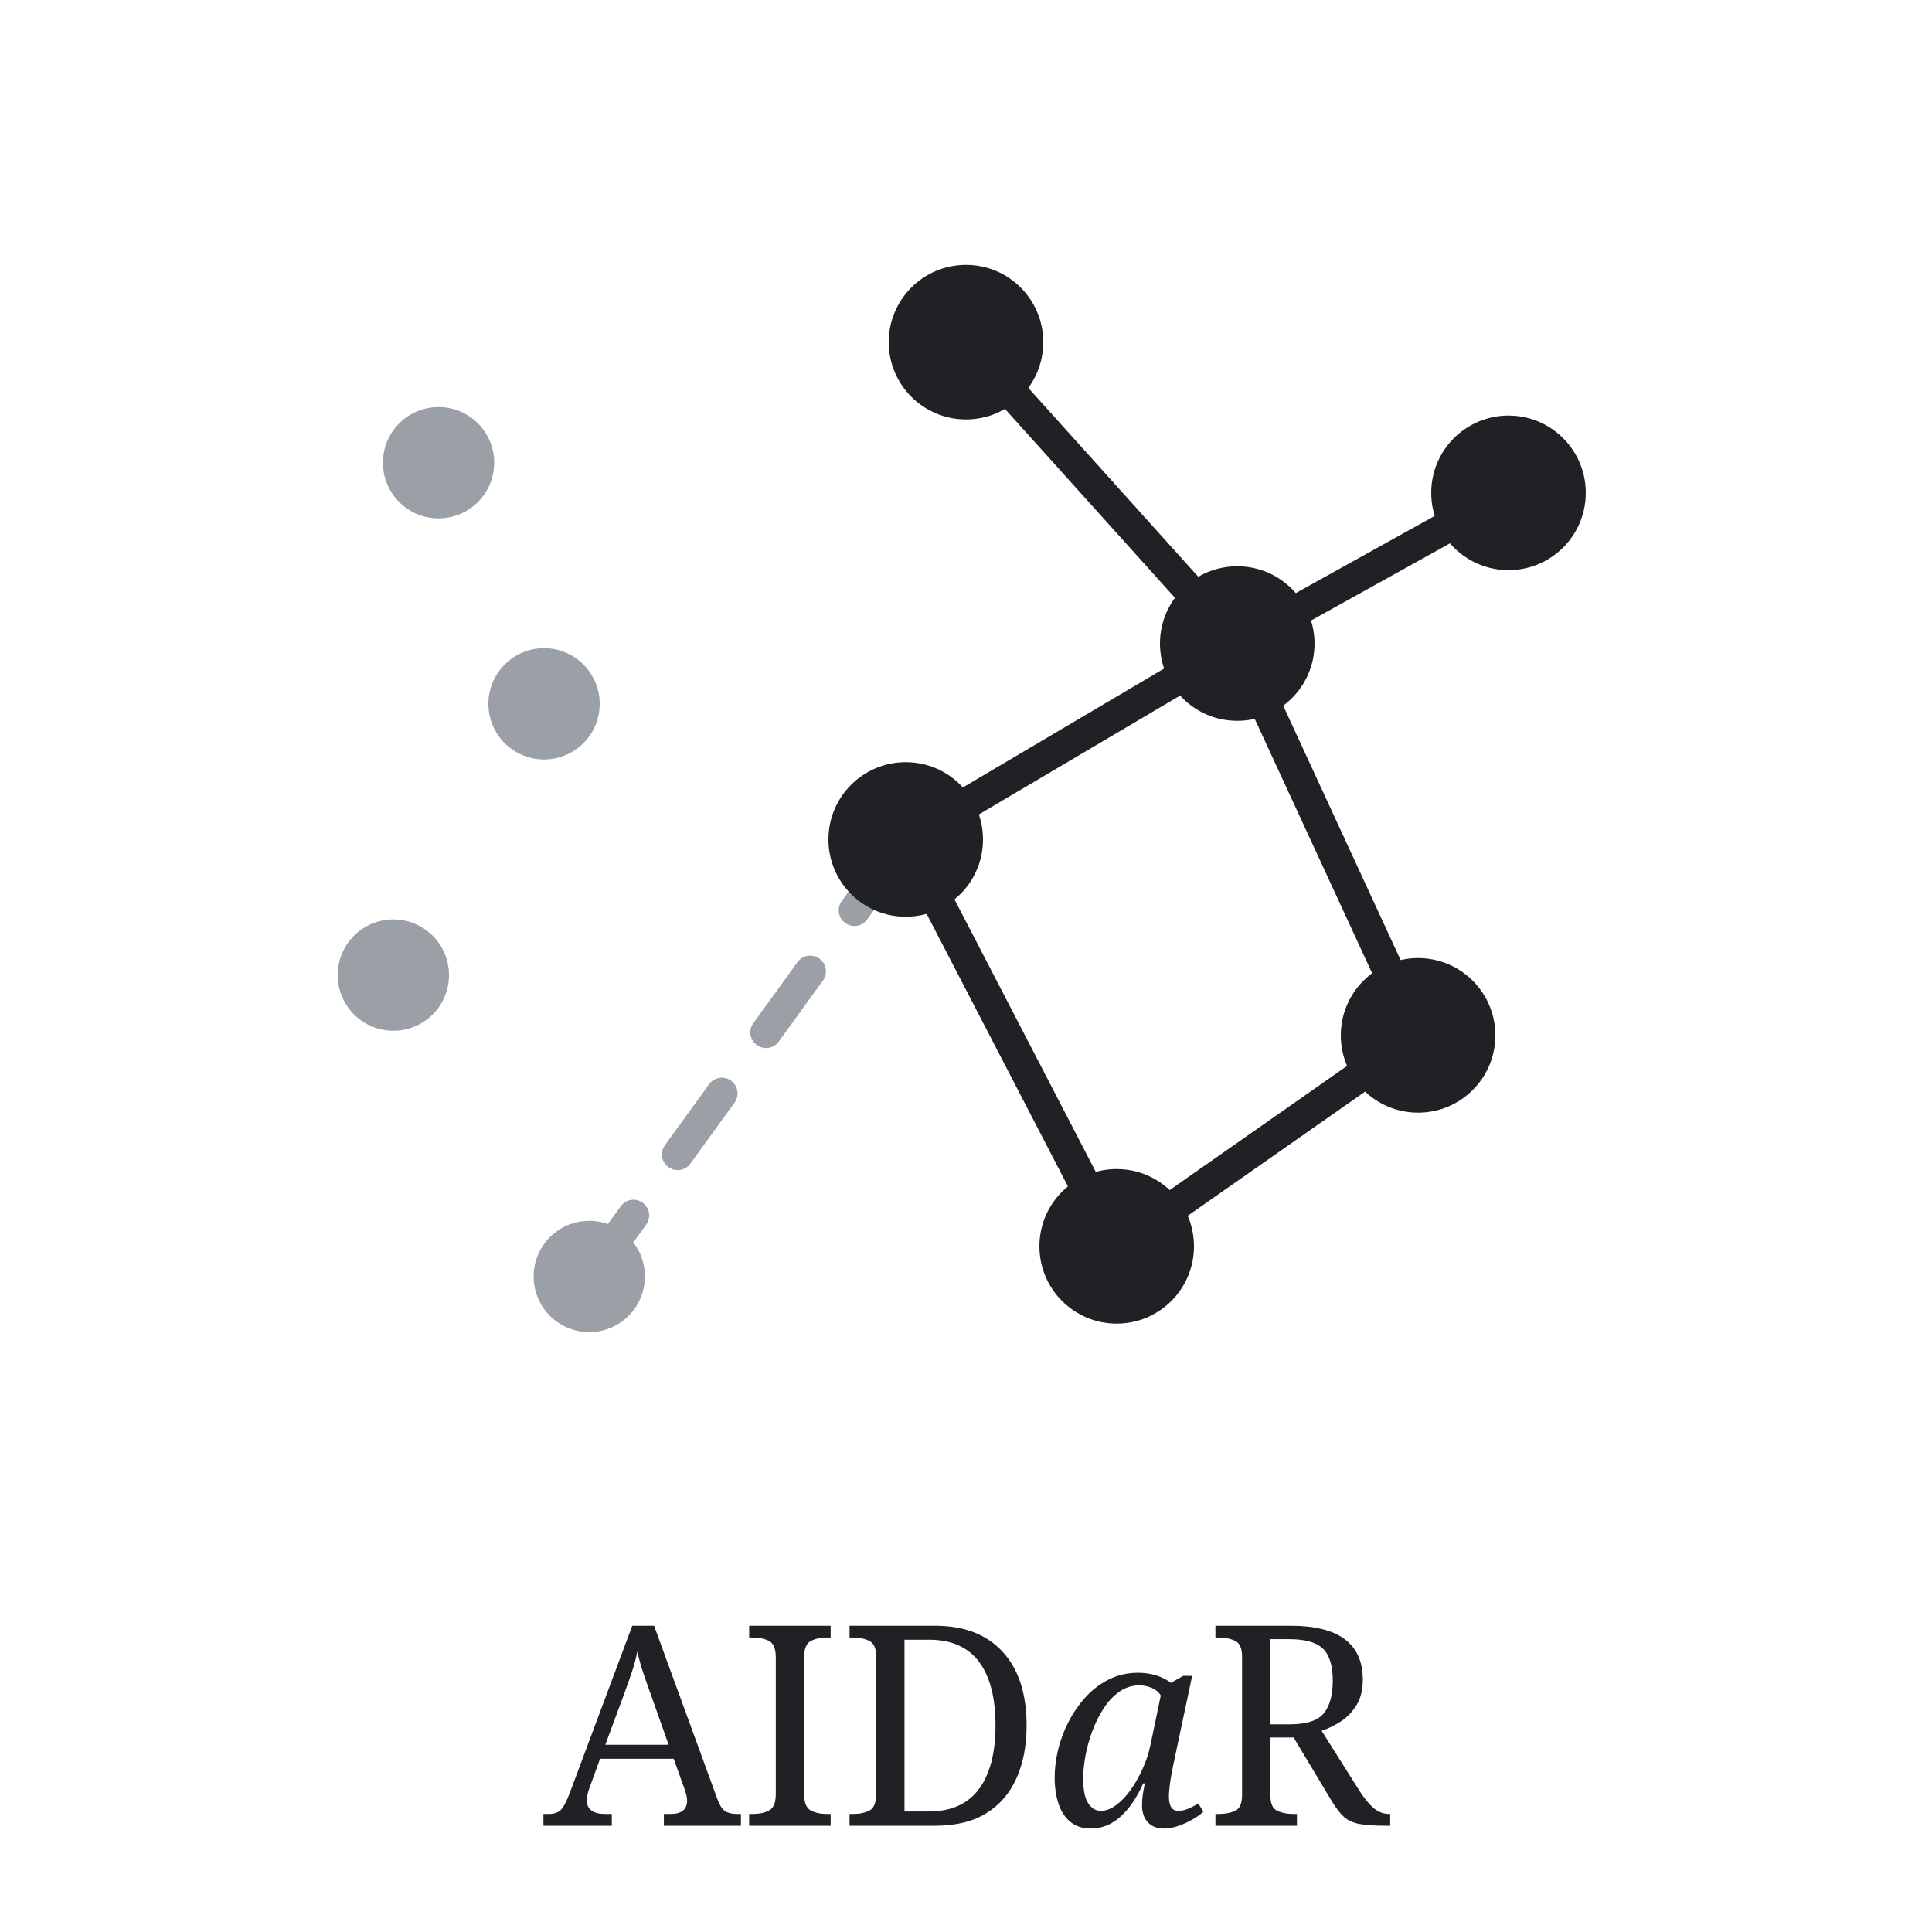
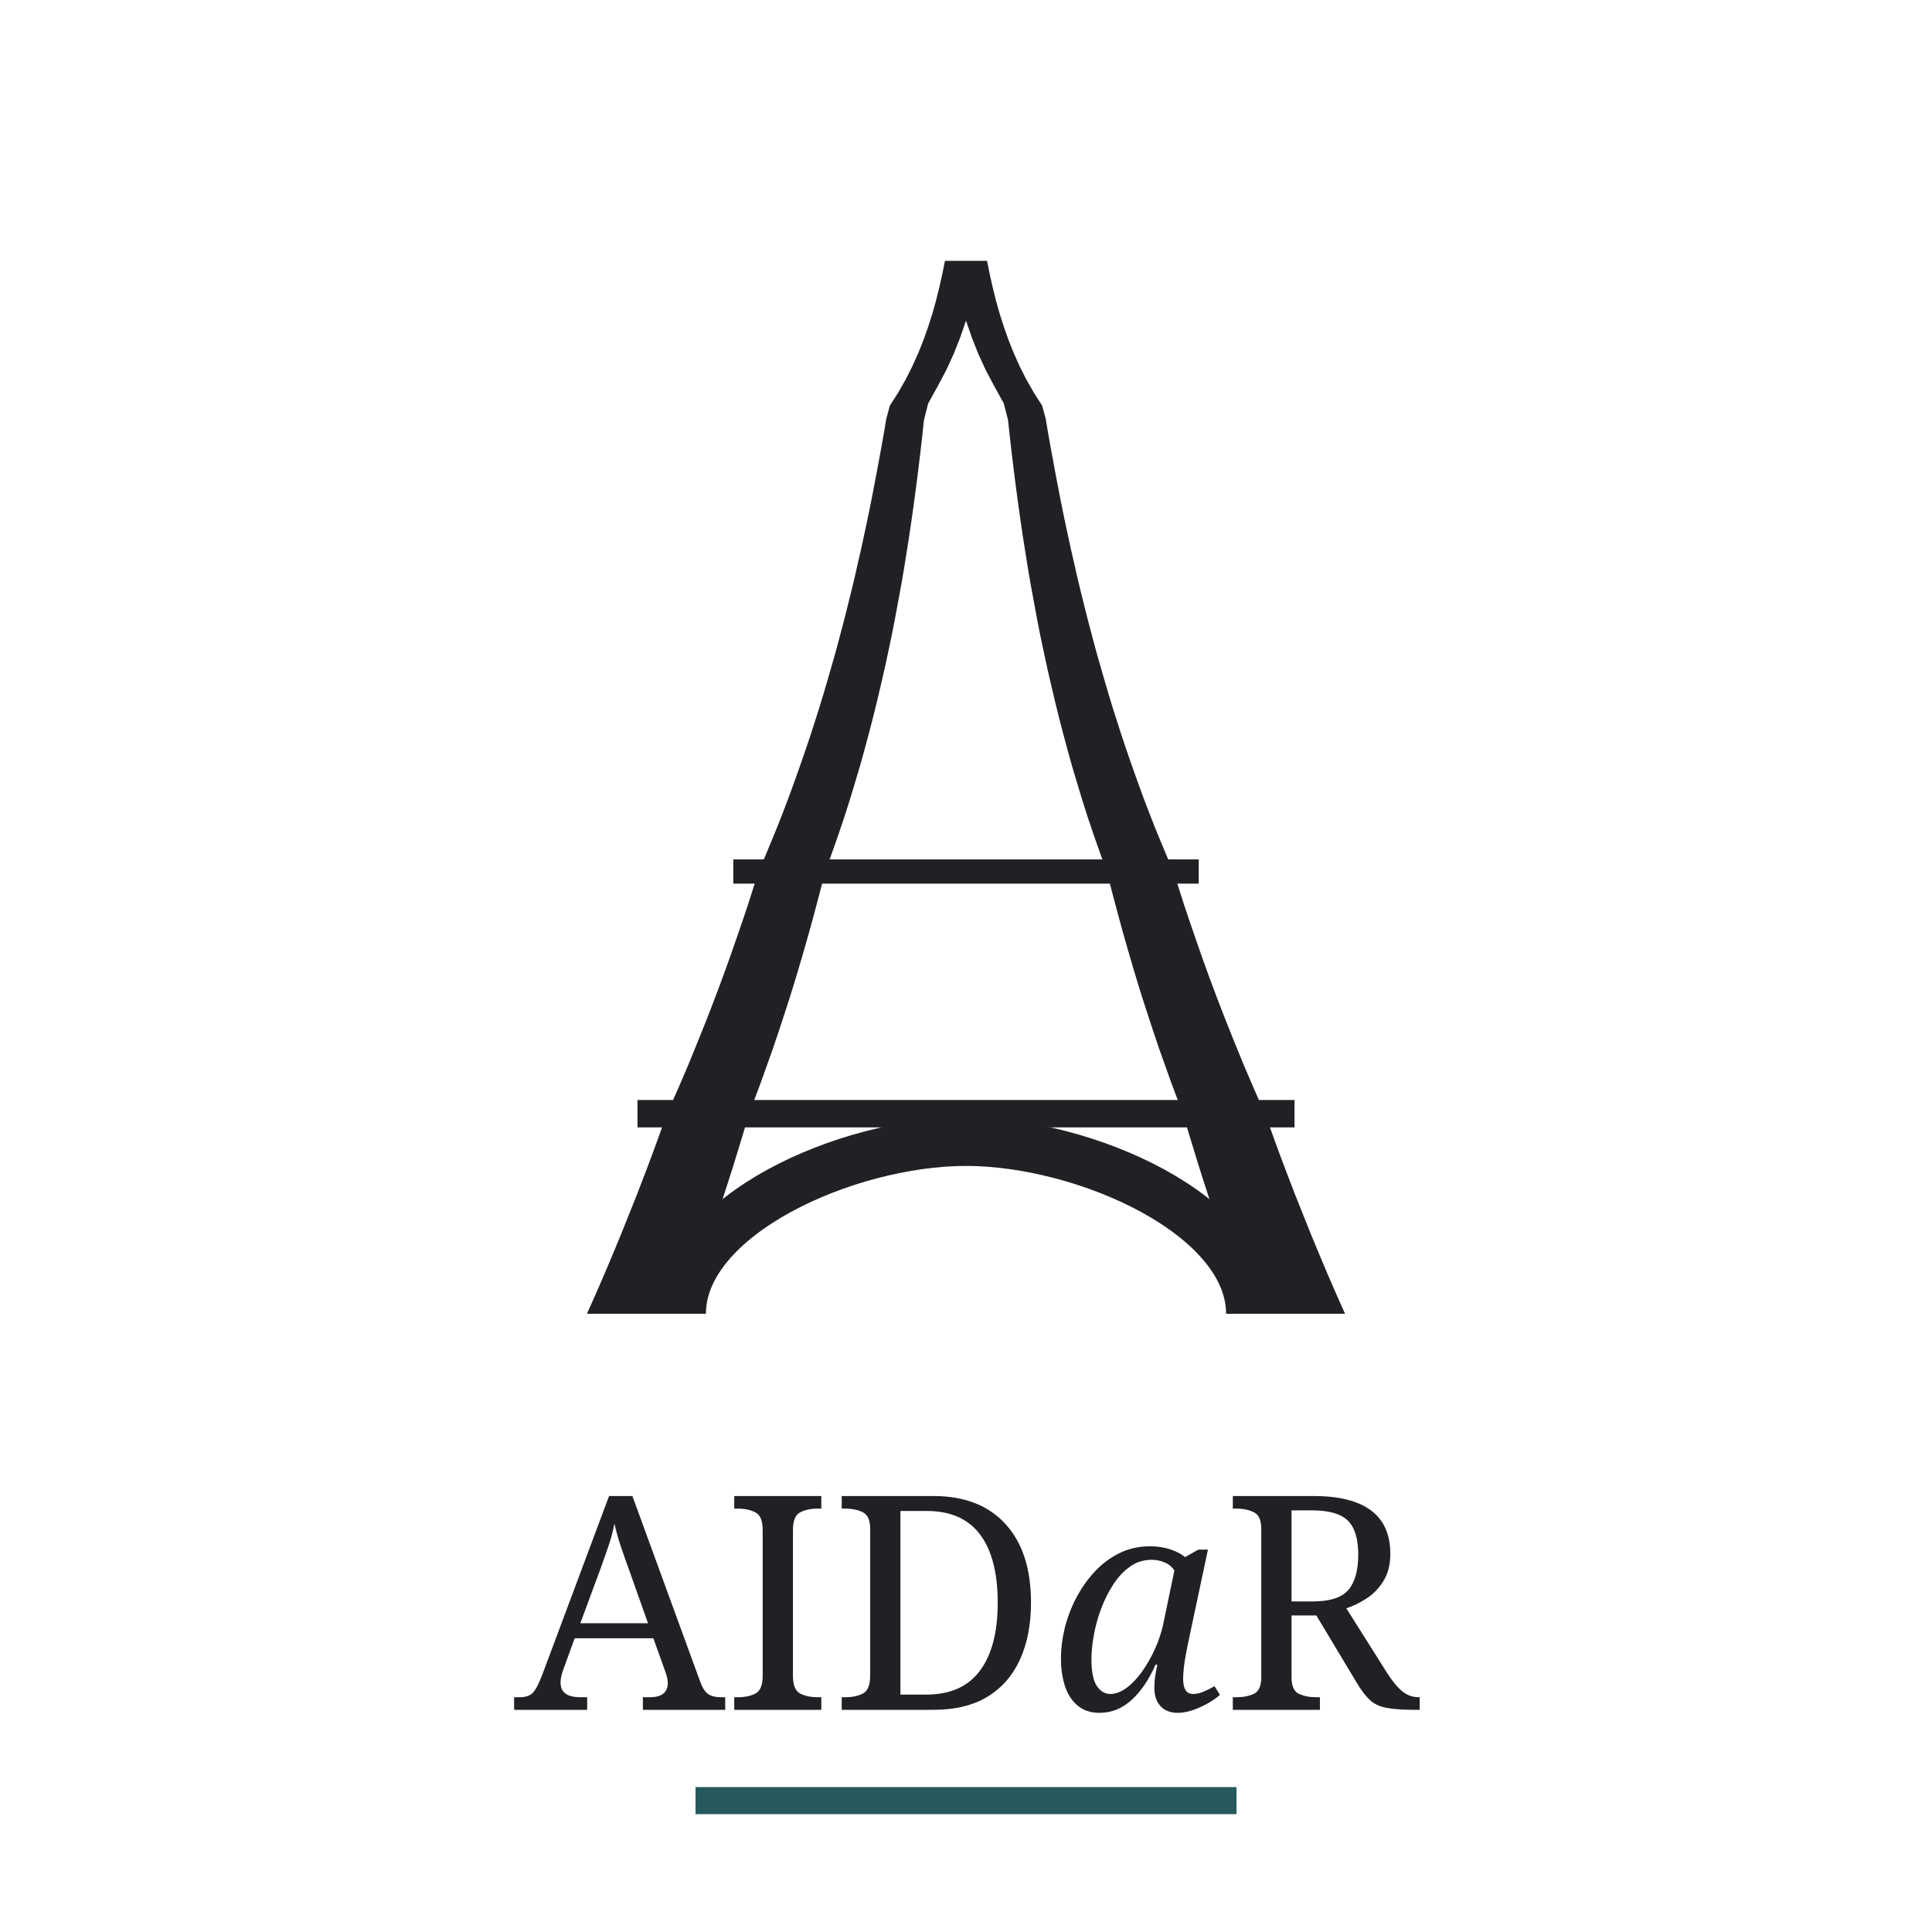
- <svg xmlns="http://www.w3.org/2000/svg" viewBox="0 0 400 400" role="img" aria-label="AIDaR: loose measurements on the left taken up into a structured knowledge graph on the right">
+ <svg xmlns="http://www.w3.org/2000/svg" viewBox="0 0 400 400" role="img" aria-label="AIDaR, with the Eiffel Tower as its A">
  <rect width="400" height="400" fill="#ffffff" />
-   <line x1="200" y1="70.84" x2="256.16" y2="133.24" stroke="#202124" stroke-width="6.5" stroke-linecap="round" />
-   <line x1="256.16" y1="133.24" x2="187.52" y2="173.8" stroke="#202124" stroke-width="6.5" stroke-linecap="round" />
-   <line x1="256.16" y1="133.24" x2="312.32" y2="102.04" stroke="#202124" stroke-width="6.5" stroke-linecap="round" />
-   <line x1="256.16" y1="133.24" x2="293.6" y2="214.36" stroke="#202124" stroke-width="6.5" stroke-linecap="round" />
-   <line x1="187.52" y1="173.8" x2="231.2" y2="258.04" stroke="#202124" stroke-width="6.5" stroke-linecap="round" />
-   <line x1="293.6" y1="214.36" x2="231.2" y2="258.04" stroke="#202124" stroke-width="6.5" stroke-linecap="round" />
-   <line x1="122" y1="264.28" x2="187.52" y2="173.8" stroke="#9aa0a6" stroke-width="6.5" stroke-linecap="round" stroke-dasharray="15.6 15.6" />
-   <circle cx="90.8" cy="95.8" r="11.52" fill="#9aa0a6" />
-   <circle cx="81.44" cy="201.88" r="11.52" fill="#9aa0a6" />
-   <circle cx="122" cy="264.28" r="11.52" fill="#9aa0a6" />
-   <circle cx="112.64" cy="145.72" r="11.52" fill="#9aa0a6" />
-   <circle cx="200" cy="70.84" r="16" fill="#202124" />
-   <circle cx="256.16" cy="133.24" r="16" fill="#202124" />
-   <circle cx="187.52" cy="173.8" r="16" fill="#202124" />
-   <circle cx="293.6" cy="214.36" r="16" fill="#202124" />
-   <circle cx="312.32" cy="102.04" r="16" fill="#202124" />
-   <circle cx="231.2" cy="258.04" r="16" fill="#202124" />
-   <text x="200" y="378" text-anchor="middle" font-family="Georgia, ui-serif, serif" font-size="58" fill="#202124" letter-spacing="-0.5">AID<tspan font-style="italic">a</tspan>R</text>
+   <g transform="translate(112.8,54) scale(2.18)">
+     <path d="M4,100 L4.56,98.75 L5.11,97.5 L5.65,96.25 L6.18,95 L6.7,93.75 L7.22,92.5 L7.72,91.25 L8.22,90 L8.72,88.75 L9.2,87.5 L9.68,86.25 L10.15,85 L10.61,83.75 L11.06,82.5 L11.51,81.25 L12.05,80 L12.6,78.75 L13.14,77.5 L13.67,76.25 L14.18,75 L14.69,73.75 L15.19,72.5 L15.68,71.25 L16.16,70 L16.63,68.75 L17.09,67.5 L17.54,66.25 L17.98,65 L18.41,63.75 L18.84,62.5 L19.26,61.25 L19.66,60 L20.06,58.75 L20.52,57.5 L21.05,56.25 L21.57,55 L22.08,53.75 L22.57,52.5 L23.05,51.25 L23.51,50 L23.96,48.75 L24.4,47.5 L24.83,46.25 L25.25,45 L25.65,43.75 L26.05,42.5 L26.43,41.25 L26.8,40 L27.16,38.75 L27.52,37.5 L27.86,36.25 L28.19,35 L28.52,33.75 L28.83,32.5 L29.14,31.25 L29.44,30 L29.72,28.75 L30.01,27.5 L30.28,26.25 L30.55,25 L30.81,23.75 L31.06,22.5 L31.3,21.25 L31.54,20 L31.77,18.75 L32,17.5 L32.22,16.25 L32.43,15 L32.77,13.75 L33.57,12.5 L34.28,11.25 L34.91,10 L35.47,8.75 L35.97,7.5 L36.41,6.25 L36.81,5 L37.16,3.75 L37.47,2.5 L37.75,1.25 L38,0 L42,0 L42.25,1.25 L42.53,2.5 L42.84,3.75 L43.19,5 L43.59,6.25 L44.03,7.5 L44.53,8.75 L45.09,10 L45.72,11.25 L46.43,12.5 L47.23,13.75 L47.57,15 L47.78,16.25 L48,17.5 L48.23,18.75 L48.46,20 L48.7,21.25 L48.94,22.5 L49.19,23.75 L49.45,25 L49.72,26.25 L49.99,27.5 L50.28,28.75 L50.56,30 L50.86,31.25 L51.17,32.5 L51.48,33.75 L51.81,35 L52.14,36.25 L52.48,37.5 L52.84,38.75 L53.2,40 L53.57,41.25 L53.95,42.5 L54.35,43.75 L54.75,45 L55.17,46.25 L55.6,47.5 L56.04,48.75 L56.49,50 L56.95,51.25 L57.43,52.5 L57.92,53.75 L58.43,55 L58.95,56.25 L59.48,57.5 L59.94,58.75 L60.34,60 L60.74,61.25 L61.16,62.5 L61.59,63.75 L62.02,65 L62.46,66.25 L62.91,67.5 L63.37,68.75 L63.84,70 L64.32,71.25 L64.81,72.5 L65.31,73.75 L65.82,75 L66.33,76.25 L66.86,77.5 L67.4,78.75 L67.95,80 L68.49,81.25 L68.94,82.5 L69.39,83.75 L69.85,85 L70.32,86.25 L70.8,87.5 L71.28,88.75 L71.78,90 L72.28,91.25 L72.78,92.5 L73.3,93.75 L73.82,95 L74.35,96.25 L74.89,97.5 L75.44,98.75 L76,100 Z M13,100 L13.6,98.43 L14.19,96.86 L14.76,95.28 L15.32,93.71 L15.86,92.14 L16.4,90.57 L16.92,89 L17.43,87.42 L17.93,85.85 L18.41,84.28 L18.89,82.71 L19.35,81.14 L19.94,79.56 L20.53,77.99 L21.09,76.42 L21.65,74.85 L22.18,73.28 L22.7,71.7 L23.21,70.13 L23.7,68.56 L24.17,66.99 L24.63,65.42 L25.08,63.84 L25.51,62.27 L25.93,60.7 L26.34,59.13 L26.79,57.56 L27.36,55.98 L27.91,54.41 L28.44,52.84 L28.94,51.27 L29.42,49.69 L29.89,48.12 L30.33,46.55 L30.75,44.98 L31.16,43.41 L31.55,41.83 L31.92,40.26 L32.28,38.69 L32.62,37.12 L32.95,35.55 L33.26,33.97 L33.55,32.4 L33.84,30.83 L34.11,29.26 L34.36,27.69 L34.61,26.11 L34.84,24.54 L35.06,22.97 L35.27,21.4 L35.47,19.83 L35.66,18.25 L35.84,16.68 L36.01,15.11 L36.41,13.54 L37.28,11.97 L38.12,10.39 L38.84,8.82 L39.46,7.25 L40,5.68 L40,5.68 L40.54,7.25 L41.16,8.82 L41.88,10.39 L42.72,11.97 L43.59,13.54 L43.99,15.11 L44.16,16.68 L44.34,18.25 L44.53,19.83 L44.73,21.4 L44.94,22.97 L45.16,24.54 L45.39,26.11 L45.64,27.69 L45.89,29.26 L46.16,30.83 L46.45,32.4 L46.74,33.97 L47.05,35.55 L47.38,37.12 L47.72,38.69 L48.08,40.26 L48.45,41.83 L48.84,43.41 L49.25,44.98 L49.67,46.55 L50.11,48.12 L50.58,49.69 L51.06,51.27 L51.56,52.84 L52.09,54.41 L52.64,55.98 L53.21,57.56 L53.66,59.13 L54.07,60.7 L54.49,62.27 L54.92,63.84 L55.37,65.42 L55.83,66.99 L56.3,68.56 L56.79,70.13 L57.3,71.7 L57.82,73.28 L58.35,74.85 L58.91,76.42 L59.47,77.99 L60.06,79.56 L60.65,81.14 L61.11,82.71 L61.59,84.28 L62.07,85.85 L62.57,87.42 L63.08,89 L63.6,90.57 L64.14,92.14 L64.68,93.71 L65.24,95.28 L65.81,96.86 L66.4,98.43 L67,100 Z" fill="#202124" fill-rule="evenodd" />
+     <path d="M13,100 C13,90.66 28.66,83.66 40,83.66 C51.34,83.66 67,90.66 67,100" fill="none" stroke="#202124" stroke-width="4.6" />
+     <rect x="8.8" y="79.7" width="62.4" height="2.6" fill="#202124" />
+     <rect x="17.9" y="56.85" width="44.2" height="2.3" fill="#202124" />
+   </g>
+   <text x="200" y="354" text-anchor="middle" font-family="Georgia, ui-serif, serif" font-size="62" fill="#202124" letter-spacing="-0.5">AID<tspan font-style="italic">a</tspan>R</text>
+   <rect x="144" y="370" width="112" height="5.6" fill="#26595c" />
</svg>
